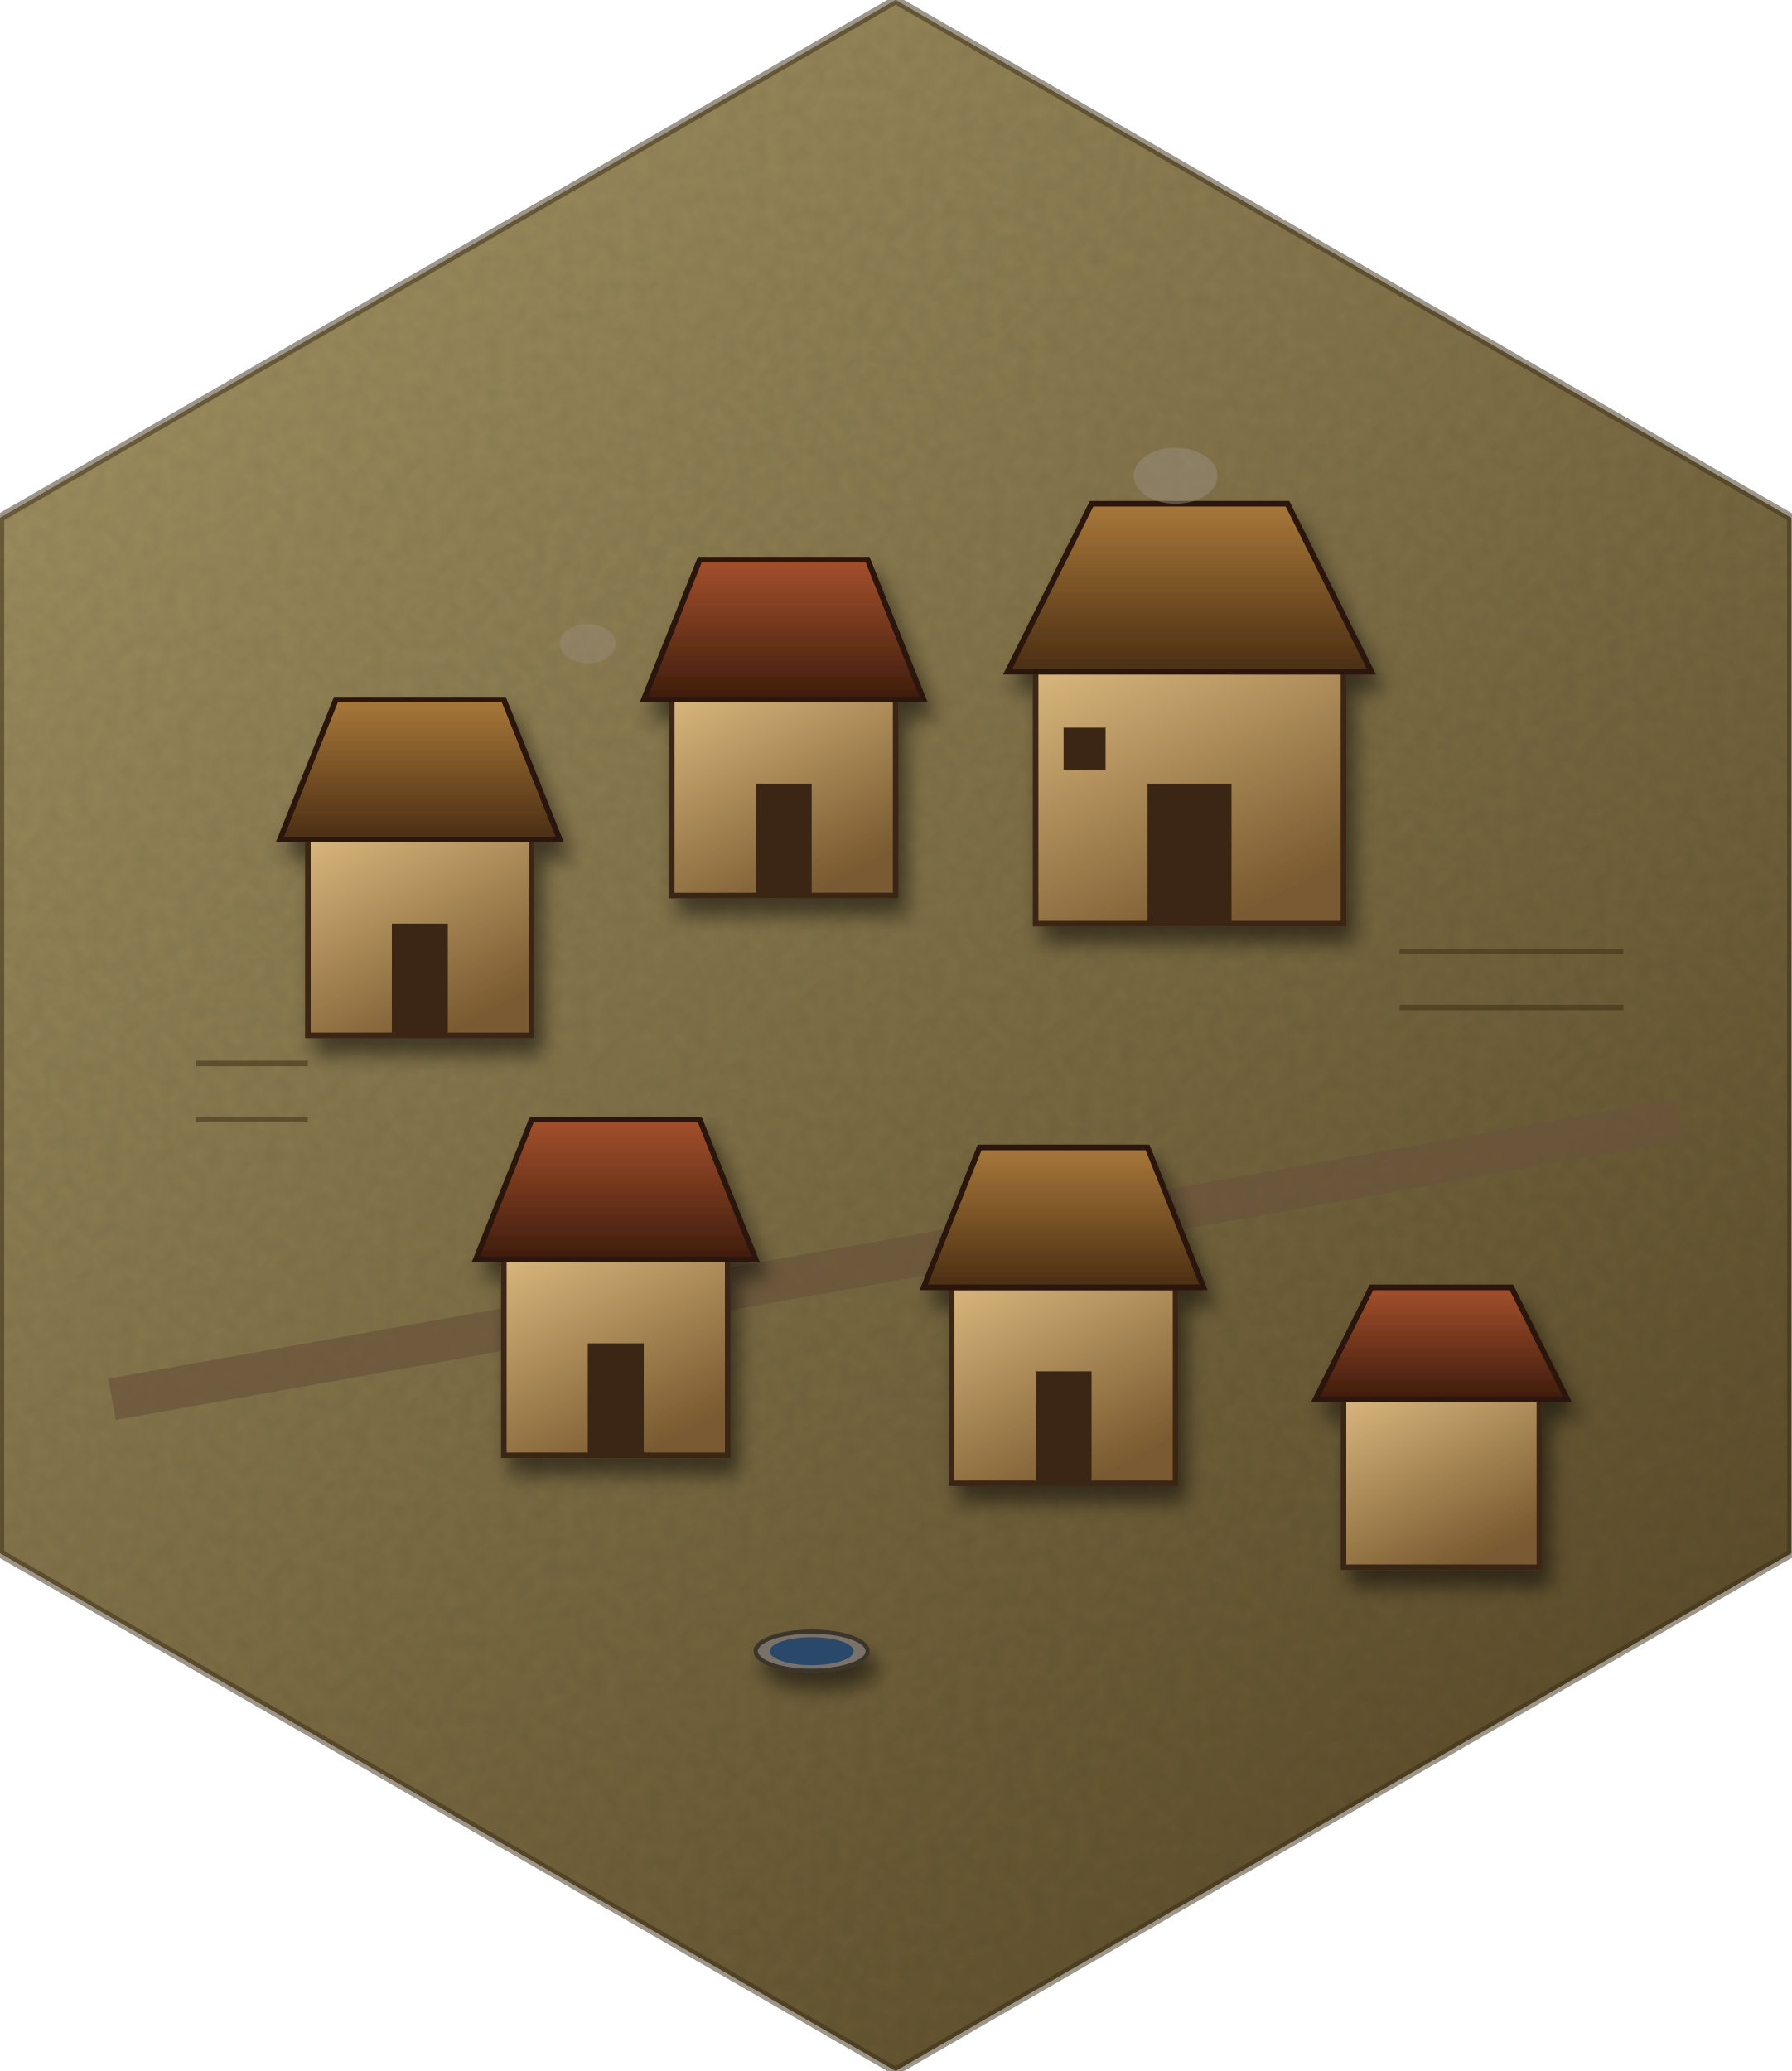
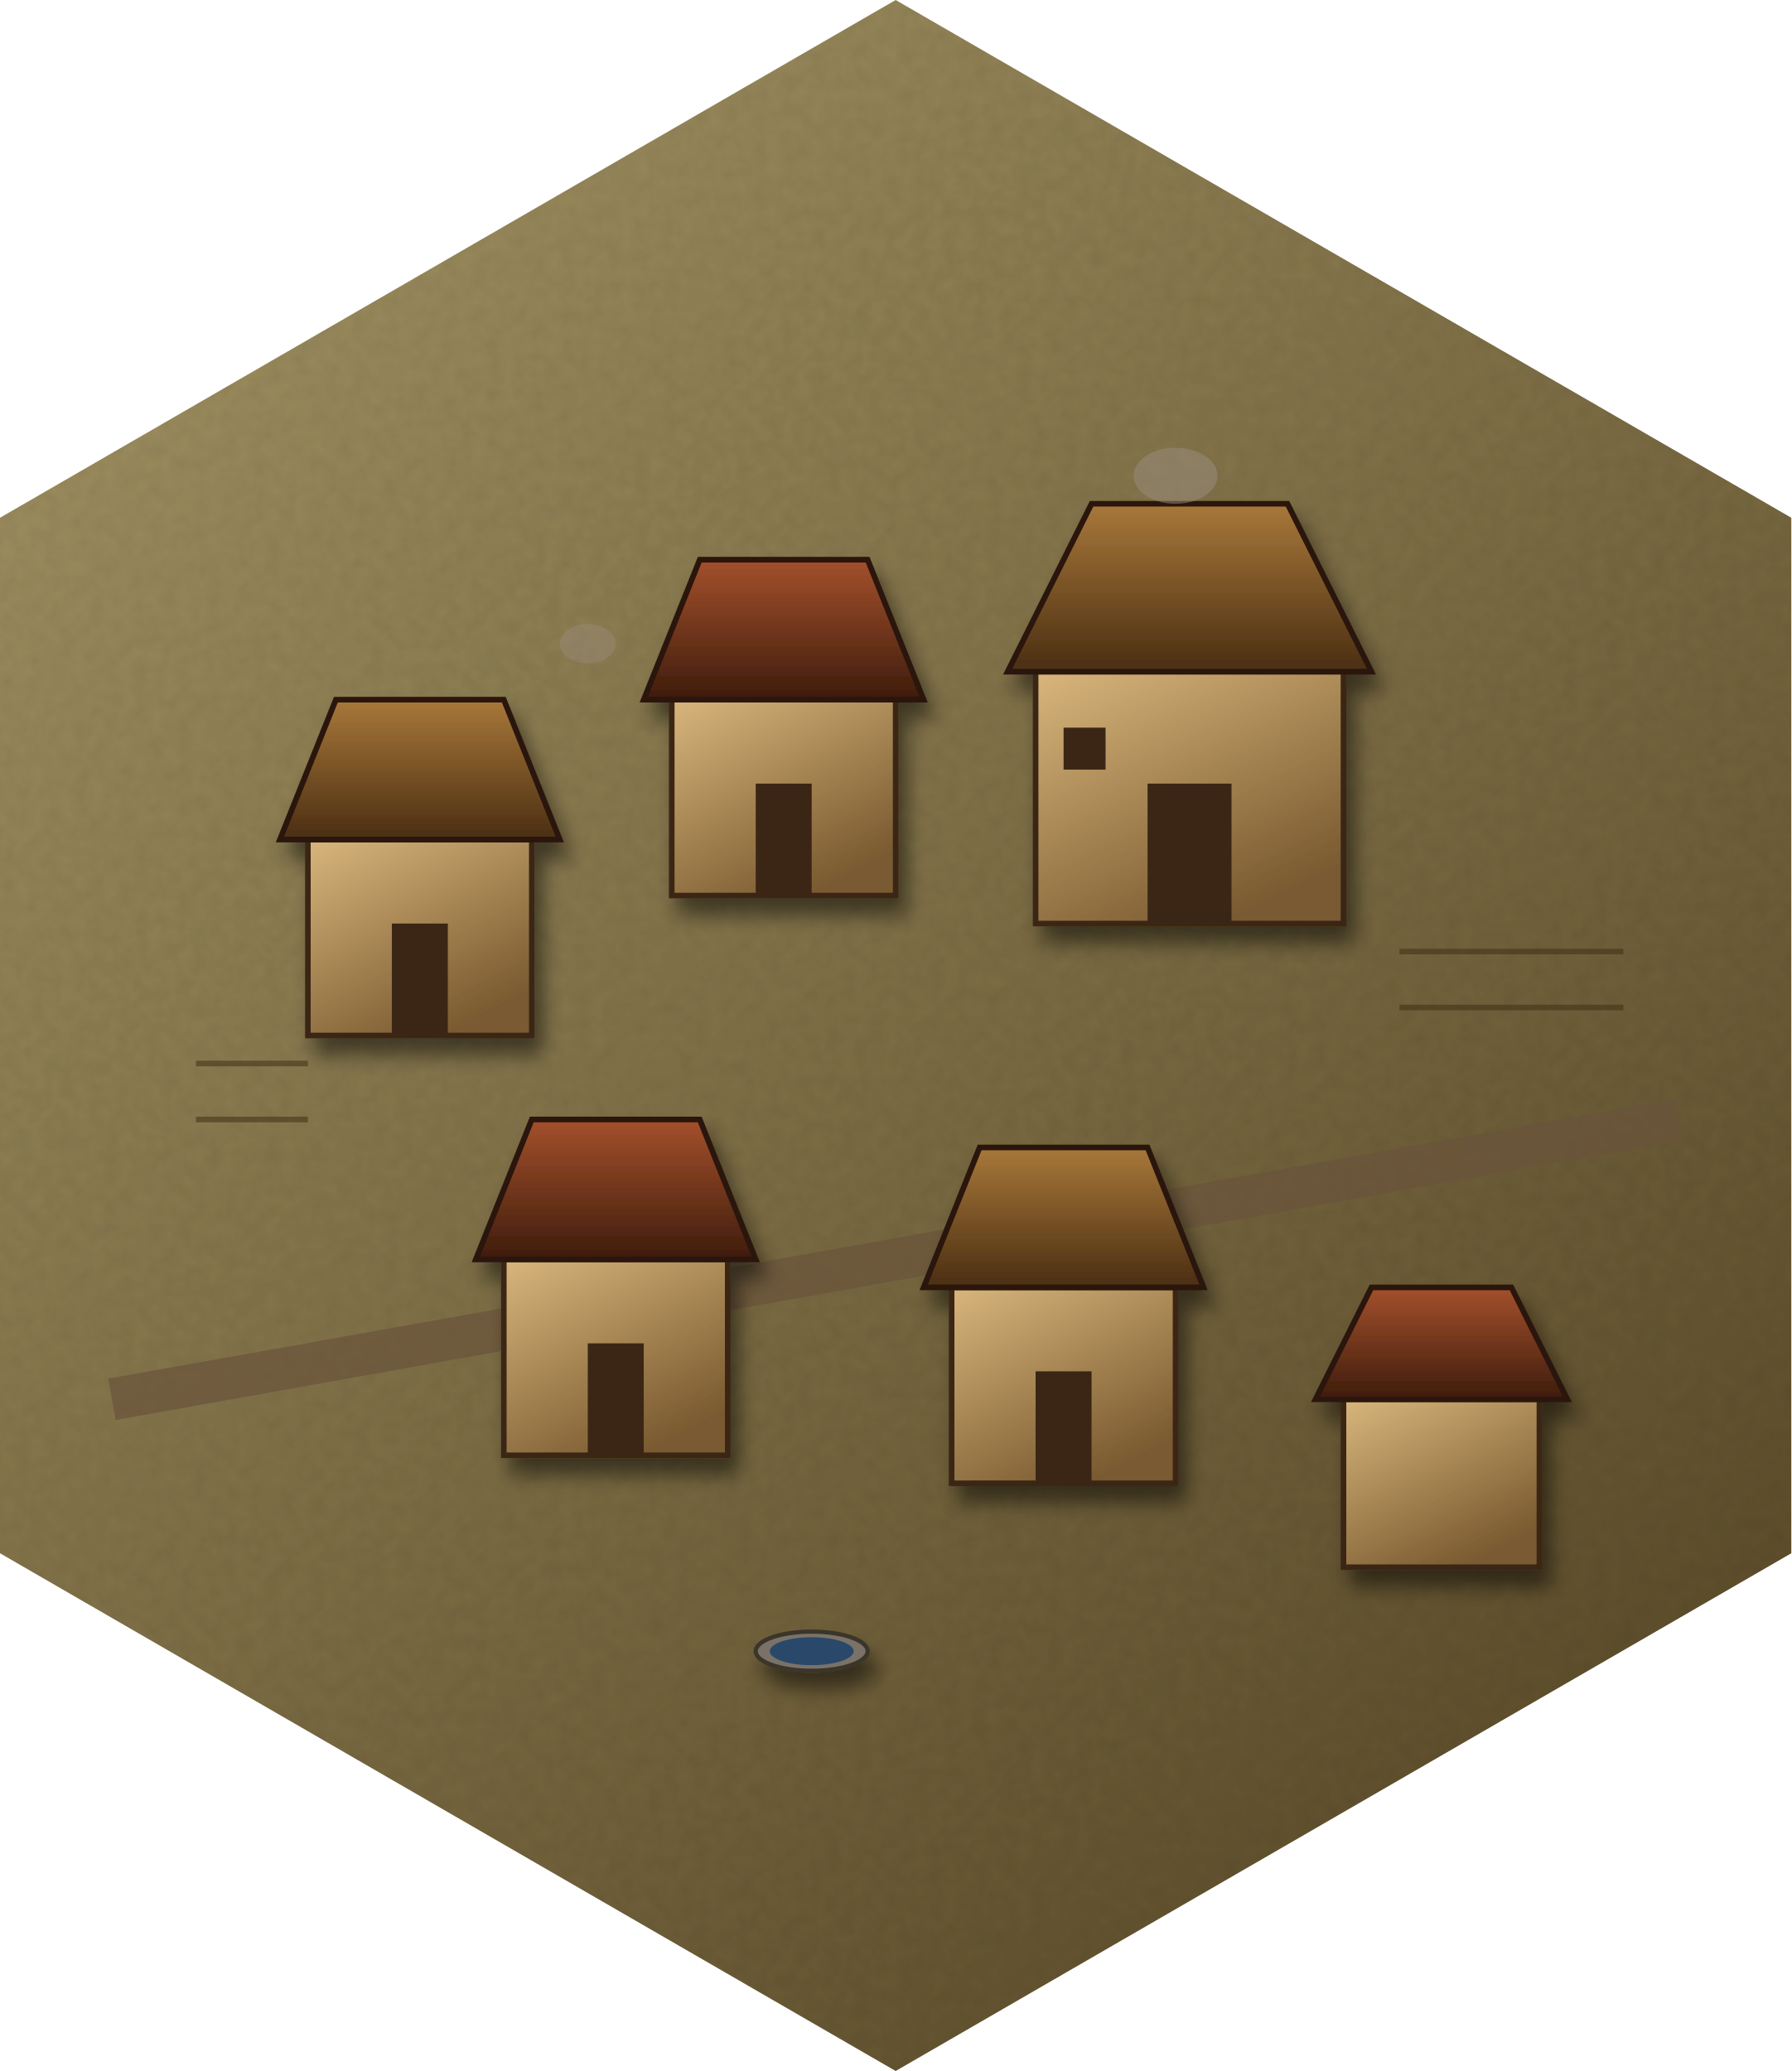
<svg xmlns="http://www.w3.org/2000/svg" viewBox="0 0 128 148" preserveAspectRatio="xMidYMid meet">
  <defs>
    <clipPath id="hex">
      <polygon points="64,0 128,37 128,111 64,148 0,111 0,37" />
    </clipPath>
    <linearGradient id="lg-base" x1="0" y1="0" x2="0.8" y2="1">
      <stop offset="0" stop-color="#a89968" />
      <stop offset="1" stop-color="#5a4a28" />
    </linearGradient>
    <linearGradient id="lg-wall" x1="0" y1="0" x2="0.6" y2="1">
      <stop offset="0" stop-color="#d8b67c" />
      <stop offset="1" stop-color="#7a5a30" />
    </linearGradient>
    <linearGradient id="lg-thatch" x1="0" y1="0" x2="0" y2="1">
      <stop offset="0" stop-color="#a8783a" />
      <stop offset="1" stop-color="#4a2e12" />
    </linearGradient>
    <linearGradient id="lg-tile" x1="0" y1="0" x2="0" y2="1">
      <stop offset="0" stop-color="#a4502c" />
      <stop offset="1" stop-color="#3e1c0c" />
    </linearGradient>
    <filter id="nz" x="0" y="0" width="1" height="1">
      <feTurbulence type="fractalNoise" baseFrequency="0.95" numOctaves="2" seed="85" />
      <feColorMatrix values="0 0 0 0 0  0 0 0 0 0  0 0 0 0 0  0 0 0 0.2 0" />
      <feComposite in2="SourceGraphic" operator="in" />
    </filter>
    <filter id="ds" x="-30%" y="-30%" width="160%" height="160%">
      <feGaussianBlur in="SourceAlpha" stdDeviation="0.7" />
      <feOffset dx="0.6" dy="1.2" />
      <feComponentTransfer>
        <feFuncA type="linear" slope="0.5" />
      </feComponentTransfer>
      <feMerge>
        <feMergeNode />
        <feMergeNode in="SourceGraphic" />
      </feMerge>
    </filter>
  </defs>
  <g clip-path="url(#hex)">
    <rect x="0" y="0" width="128" height="148" fill="url(#lg-base)" />
    <rect x="0" y="0" width="128" height="148" fill="#3a2c14" filter="url(#nz)" opacity="0.4" />
    <path d="M 8 100 L 120 80" stroke="#6a523a" stroke-width="3" opacity="0.7" />
    <g filter="url(#ds)">
      <rect x="22" y="60" width="16" height="14" fill="url(#lg-wall)" stroke="#3a2814" stroke-width="0.4" />
      <polygon points="20,60 40,60 36,50 24,50" fill="url(#lg-thatch)" stroke="#2a1408" stroke-width="0.4" />
      <rect x="28" y="66" width="4" height="8" fill="#3a2814" />
      <rect x="48" y="50" width="16" height="14" fill="url(#lg-wall)" stroke="#3a2814" stroke-width="0.4" />
      <polygon points="46,50 66,50 62,40 50,40" fill="url(#lg-tile)" stroke="#2a1408" stroke-width="0.4" />
      <rect x="54" y="56" width="4" height="8" fill="#3a2814" />
      <rect x="74" y="48" width="22" height="18" fill="url(#lg-wall)" stroke="#3a2814" stroke-width="0.4" />
      <polygon points="72,48 98,48 92,36 78,36" fill="url(#lg-thatch)" stroke="#2a1408" stroke-width="0.4" />
      <rect x="82" y="56" width="6" height="10" fill="#3a2814" />
      <rect x="76" y="52" width="3" height="3" fill="#3a2814" />
      <rect x="36" y="90" width="16" height="14" fill="url(#lg-wall)" stroke="#3a2814" stroke-width="0.4" />
      <polygon points="34,90 54,90 50,80 38,80" fill="url(#lg-tile)" stroke="#2a1408" stroke-width="0.4" />
      <rect x="42" y="96" width="4" height="8" fill="#3a2814" />
      <rect x="68" y="92" width="16" height="14" fill="url(#lg-wall)" stroke="#3a2814" stroke-width="0.4" />
      <polygon points="66,92 86,92 82,82 70,82" fill="url(#lg-thatch)" stroke="#2a1408" stroke-width="0.4" />
      <rect x="74" y="98" width="4" height="8" fill="#3a2814" />
      <rect x="96" y="100" width="14" height="12" fill="url(#lg-wall)" stroke="#3a2814" stroke-width="0.4" />
      <polygon points="94,100 112,100 108,92 98,92" fill="url(#lg-tile)" stroke="#2a1408" stroke-width="0.4" />
      <ellipse cx="58" cy="118" rx="4" ry="1.4" fill="#7a7268" stroke="#3a342a" stroke-width="0.3" />
      <ellipse cx="58" cy="118" rx="3" ry="1" fill="#2a4a6a" />
    </g>
    <ellipse cx="84" cy="34" rx="3" ry="2" fill="#9a8d80" opacity="0.5" />
    <ellipse cx="42" cy="46" rx="2" ry="1.4" fill="#9a8d80" opacity="0.4" />
    <g stroke="#3e3014" stroke-width="0.4" opacity="0.55">
      <line x1="14" y1="76" x2="22" y2="76" />
      <line x1="14" y1="80" x2="22" y2="80" />
      <line x1="100" y1="68" x2="116" y2="68" />
      <line x1="100" y1="72" x2="116" y2="72" />
    </g>
  </g>
-   <polygon points="64,0 128,37 128,111 64,148 0,111 0,37" fill="none" stroke="#3a2c14" stroke-width="0.6" opacity="0.5" />
</svg>
